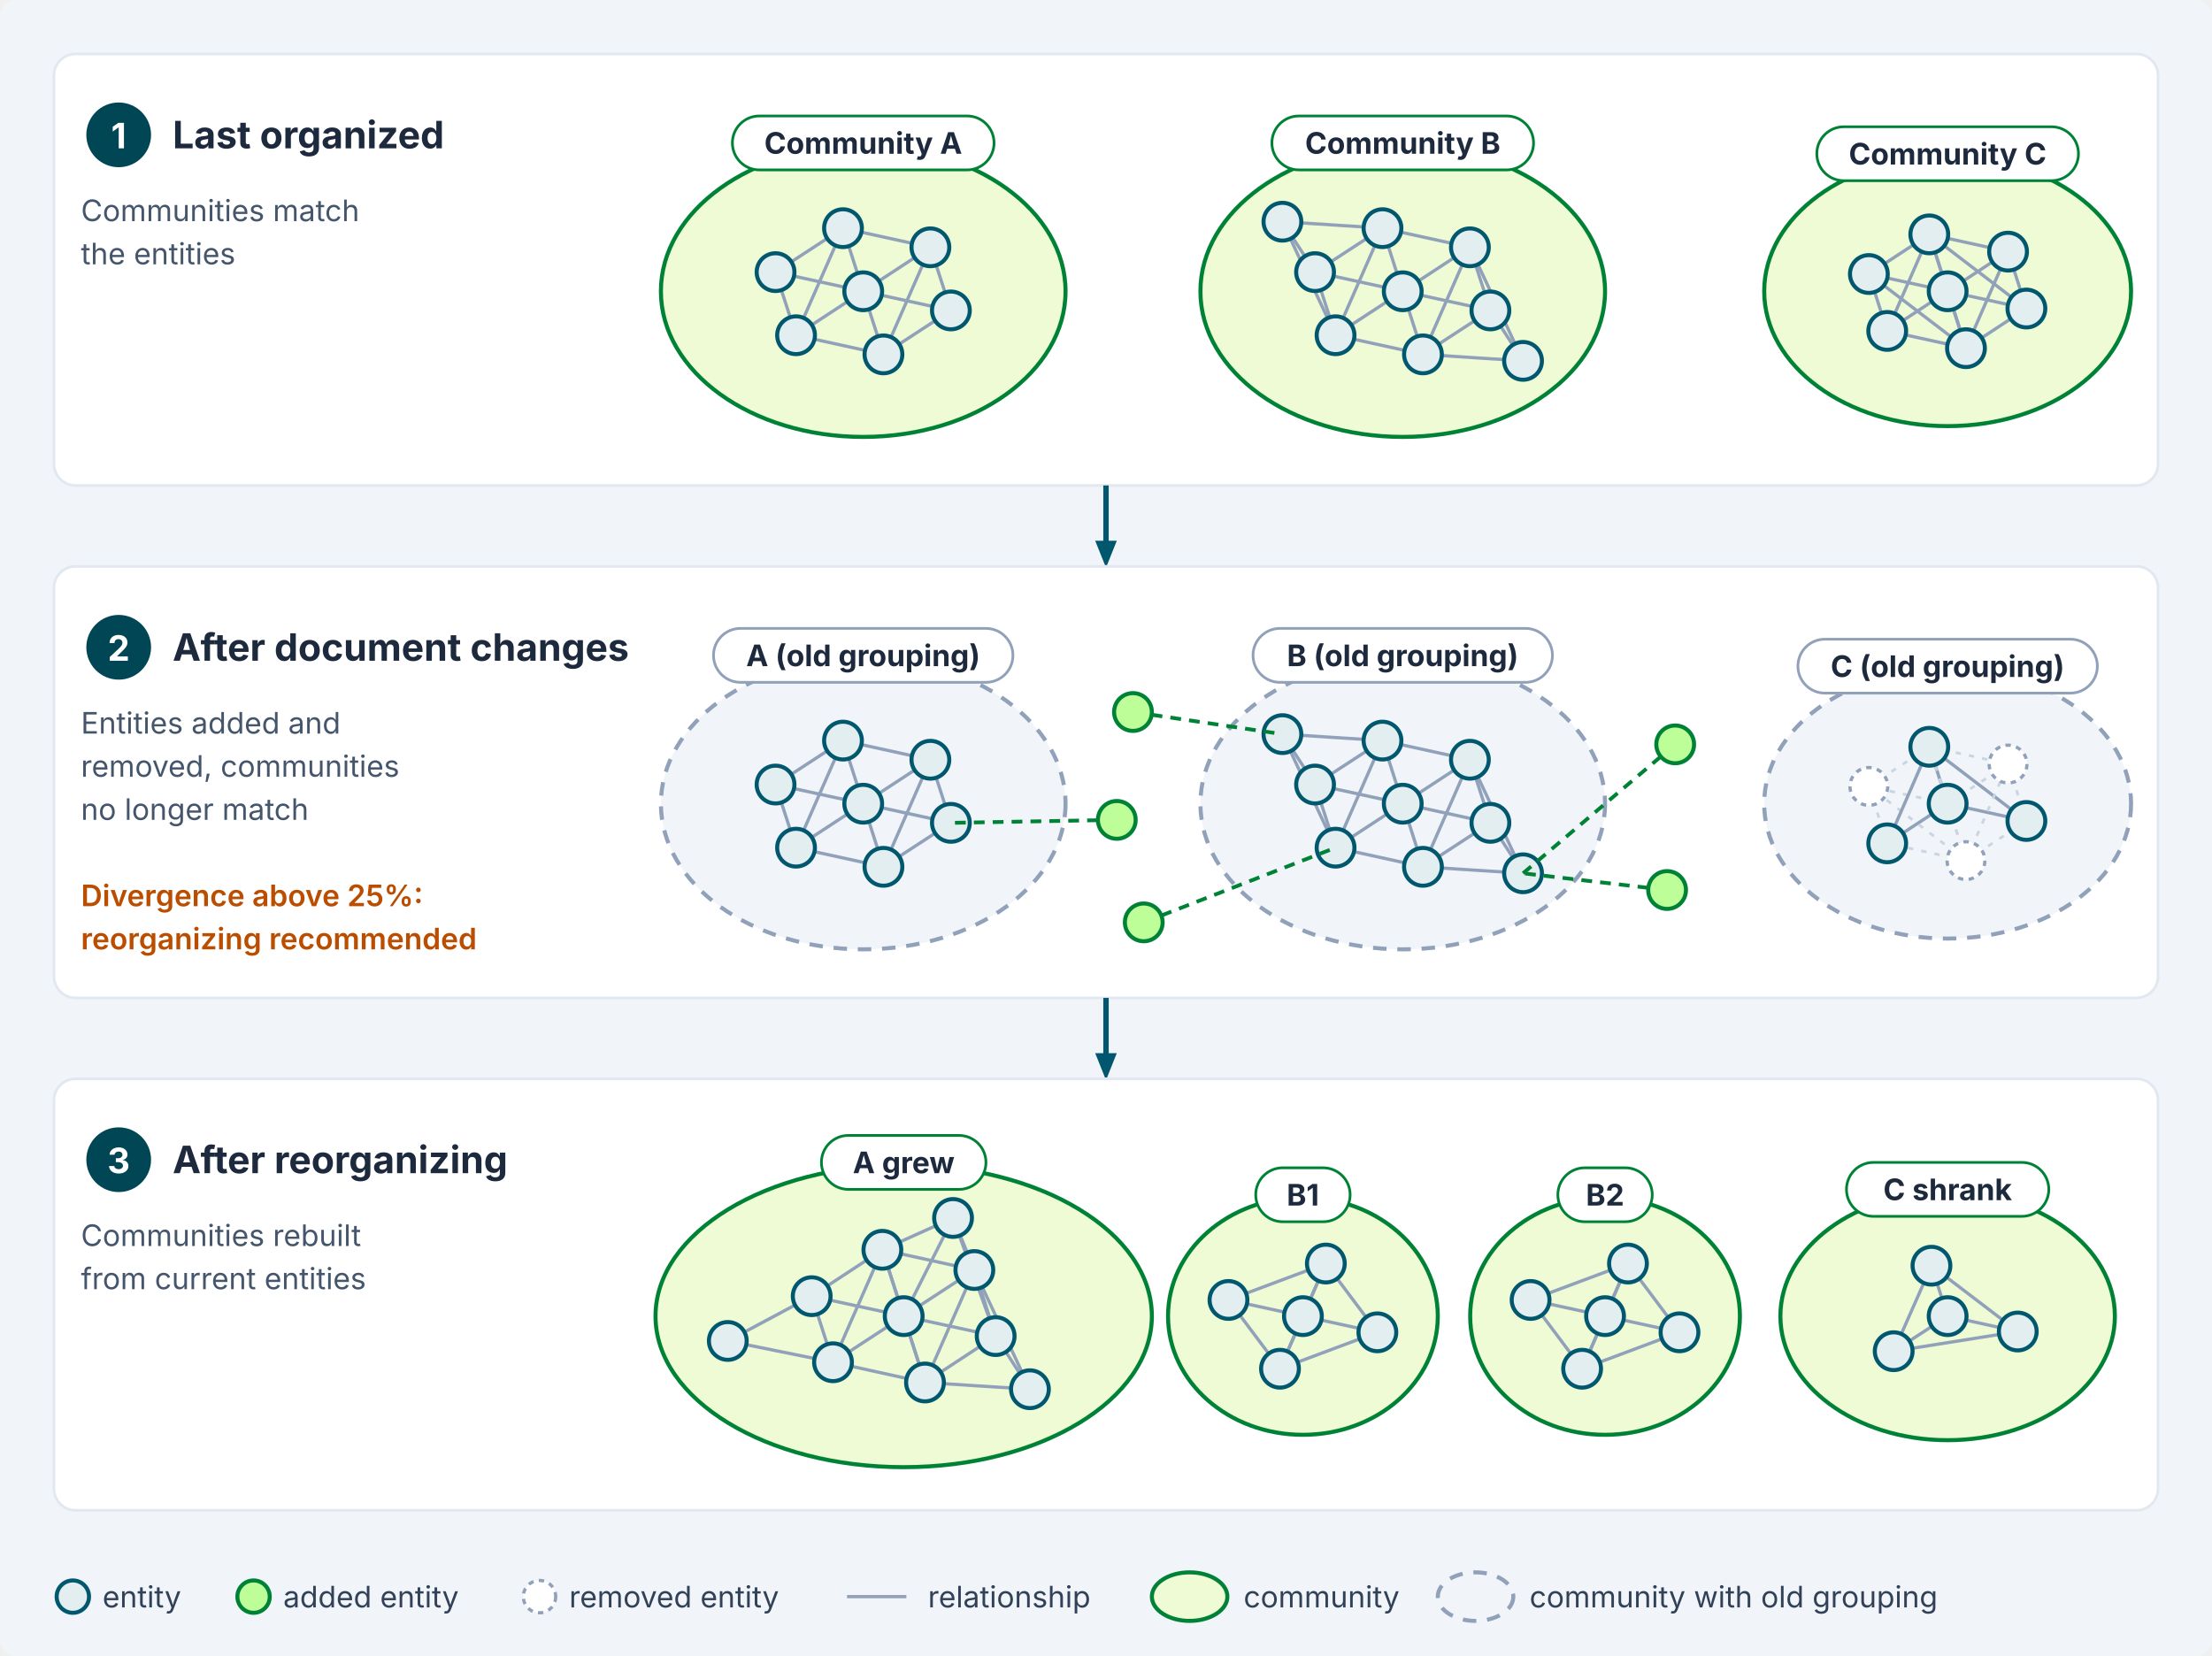
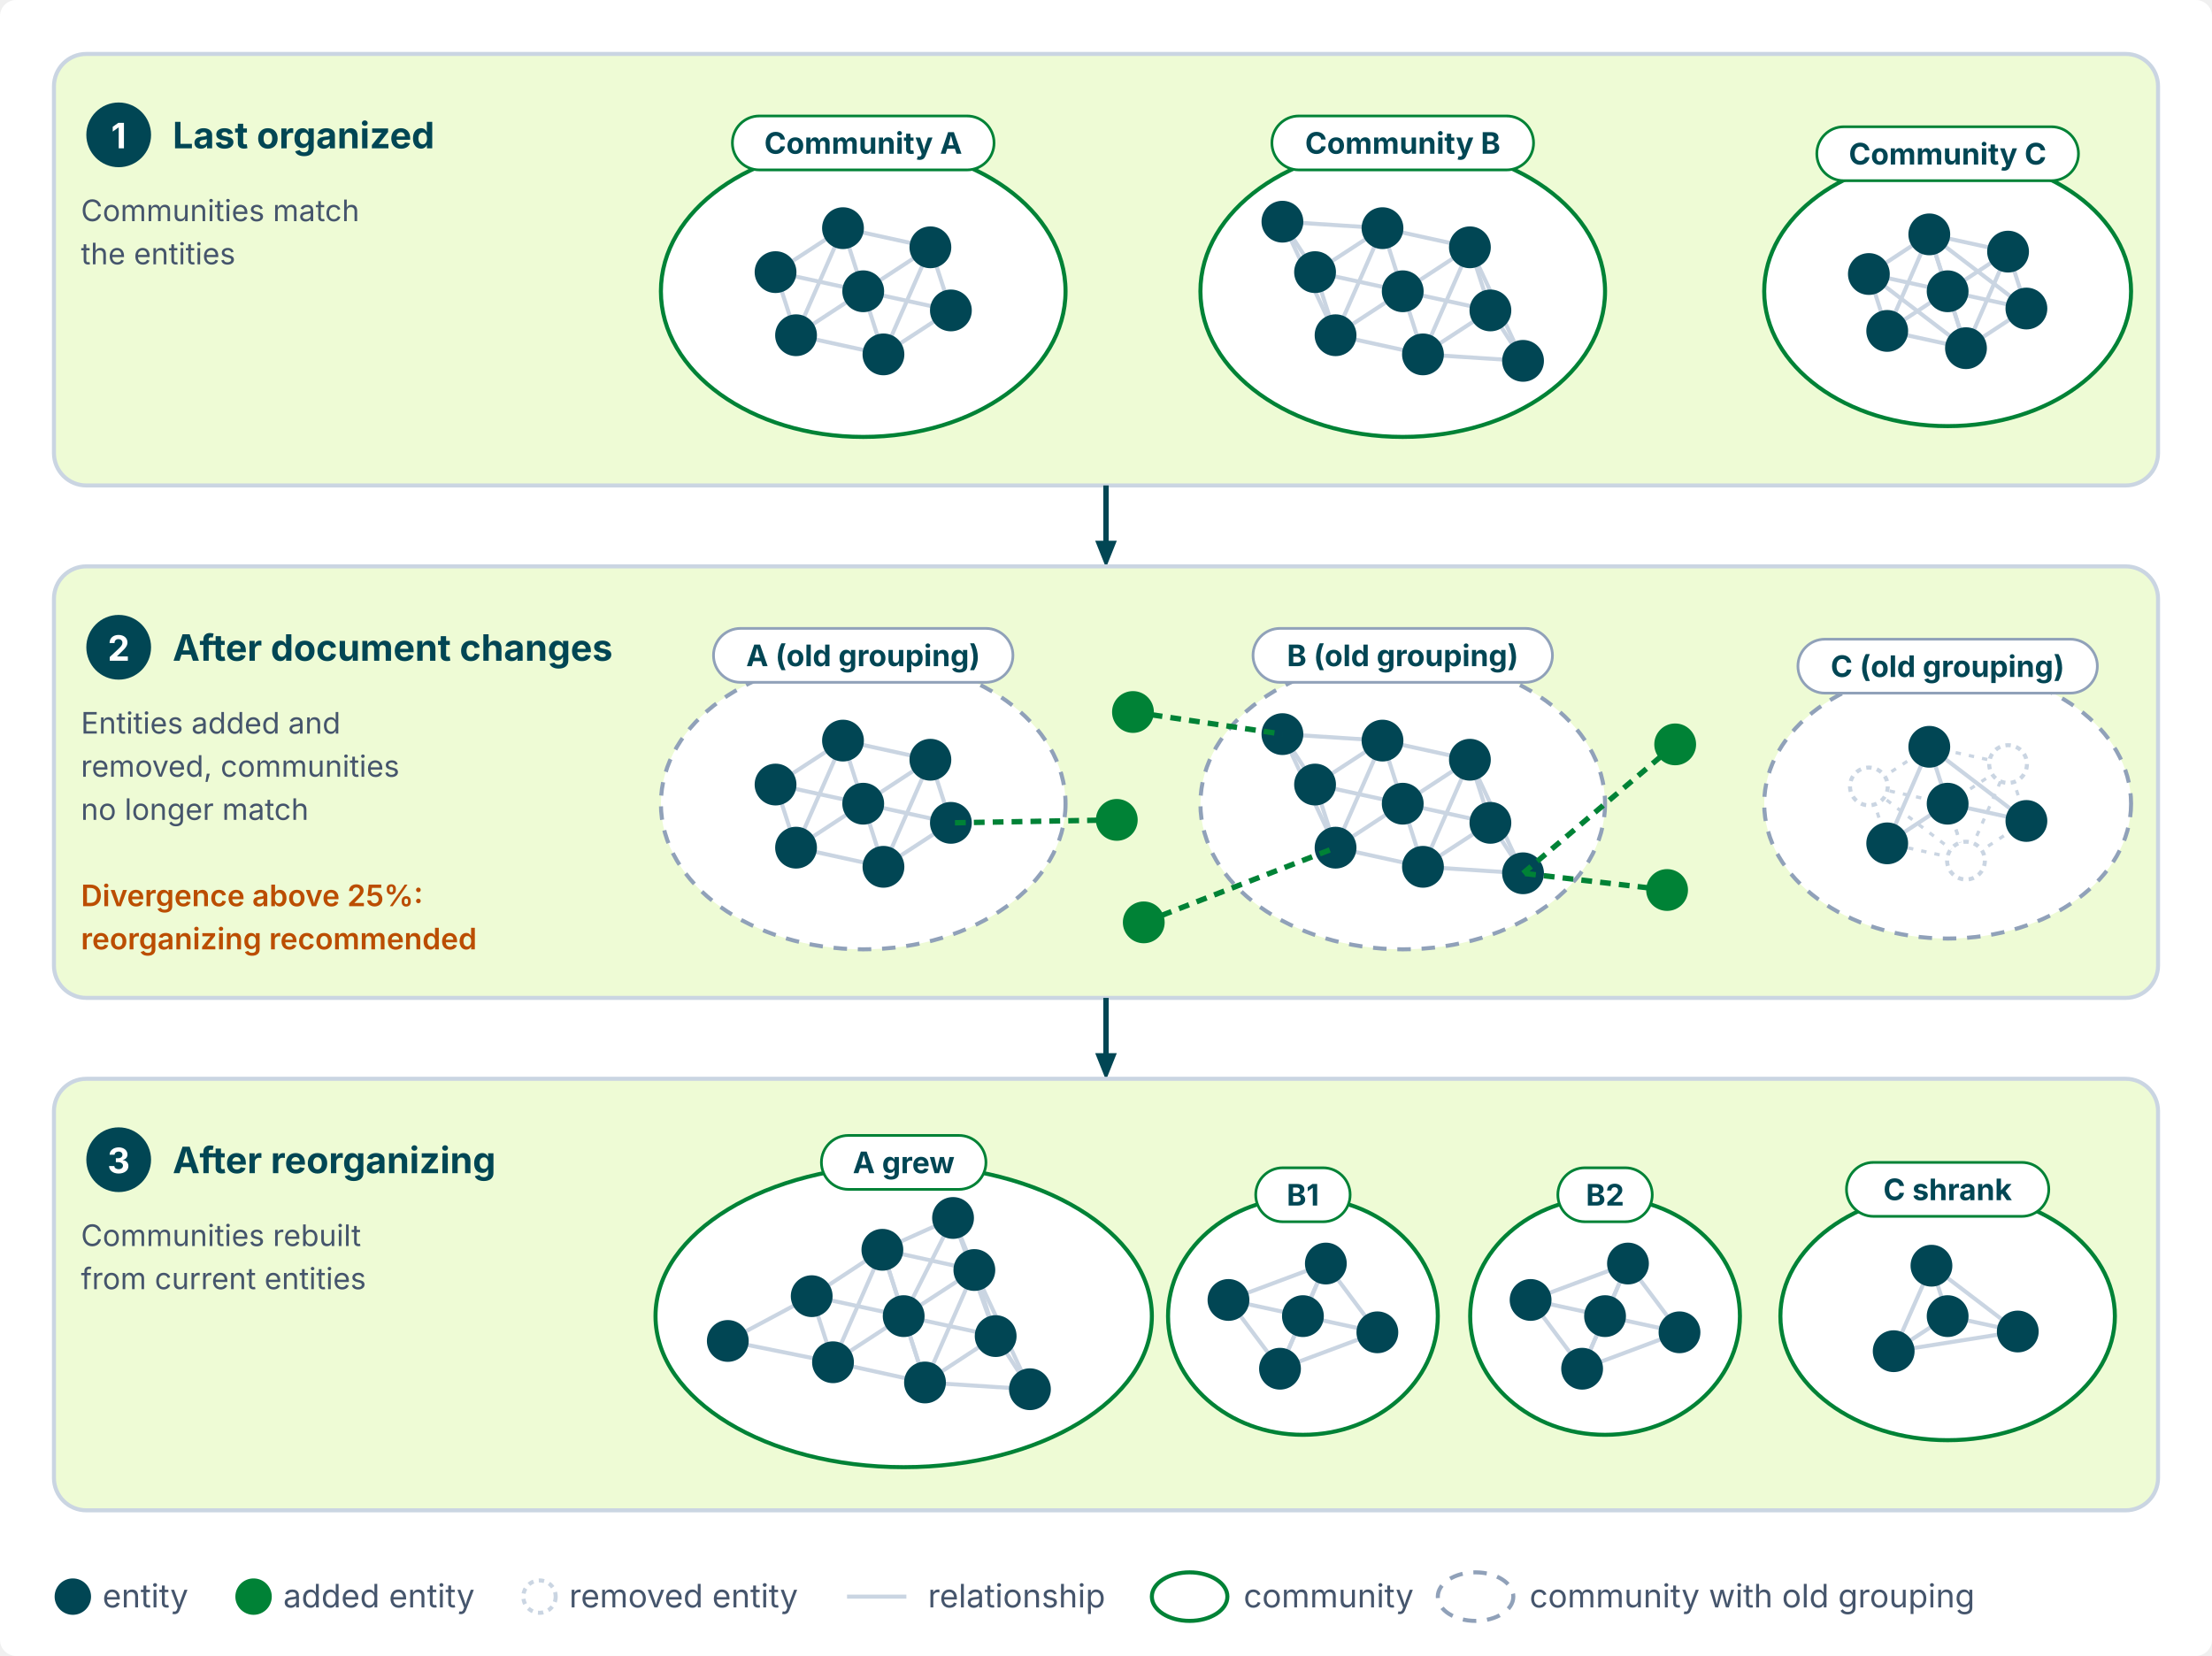
<svg xmlns="http://www.w3.org/2000/svg" viewBox="0 0 820 614" width="820" height="614">
  <style>
    .igur text { font-family: Inter, -apple-system, BlinkMacSystemFont, 'Segoe UI', Helvetica, Arial, sans-serif; }
-     .igur .panel { fill: #ffffff; stroke: #e2e8f0; stroke-width: 1; }
-     .igur .ptitle { font-size: 14px; font-weight: bold; fill: #1d293d; }
+     .igur .panel { fill: #eefbd5; stroke: #cad5e2; stroke-width: 1.5; }
+     .igur .ptitle { font-size: 13.5px; font-weight: 700; fill: #014654; }
    .igur .psub { font-size: 11px; fill: #45556c; }
-     .igur .edge { stroke: #90a1b9; stroke-width: 1.2; }
-     .igur .edge-new { stroke: #008236; stroke-width: 1.4; stroke-dasharray: 4 3; }
-     .igur .edge-gone { stroke: #cad5e2; stroke-width: 1; stroke-dasharray: 2 3; }
-     .igur .node { fill: #e3eef0; stroke: #00576e; stroke-width: 1.5; }
-     .igur .node-new { fill: #befe99; stroke: #008236; stroke-width: 1.5; }
-     .igur .node-del { fill: #fef9c2; stroke: #bb4d00; stroke-width: 1.5; }
-     .igur .node-gone { fill: #ffffff; stroke: #90a1b9; stroke-width: 1.2; stroke-dasharray: 2 2; }
+     .igur .edge { stroke: #cad5e2; stroke-width: 1.5; }
+     .igur .edge-new { stroke: #008236; stroke-width: 2; stroke-dasharray: 4 3; }
+     .igur .edge-gone { stroke: #cad5e2; stroke-width: 1.2; stroke-dasharray: 2 3; }
+     .igur .node { fill: #014654; stroke: #014654; stroke-width: 1.5; }
+     .igur .node-new { fill: #008236; stroke: #008236; stroke-width: 1.5; }
+     .igur .node-del { fill: #bb4d00; stroke: #bb4d00; stroke-width: 1.5; }
+     .igur .node-gone { fill: #ffffff; stroke: #cad5e2; stroke-width: 1.5; stroke-dasharray: 2 2; }
    .igur .ring { fill: none; stroke: #008236; stroke-width: 1.5; stroke-dasharray: 3 2; }
-     .igur .legend { font-size: 11px; fill: #314158; }
+     .igur .legend { font-size: 12px; fill: #45556c; }
    .igur .note { font-size: 11px; fill: #45556c; }
  </style>
  <style>
-     .igur .comm { fill: #eefbd5; stroke: #008236; stroke-width: 1.5; }
-     .igur .comm-stale { fill: #f1f5f9; stroke: #90a1b9; stroke-width: 1.5; stroke-dasharray: 5 4; }
+     .igur .comm { fill: #ffffff; stroke: #008236; stroke-width: 1.5; }
+     .igur .comm-stale { fill: #ffffff; stroke: #90a1b9; stroke-width: 1.5; stroke-dasharray: 5 4; }
    .igur .tag { fill: #ffffff; stroke: #008236; stroke-width: 1; }
    .igur .tag-stale { fill: #ffffff; stroke: #90a1b9; stroke-width: 1; }
-     .igur .tagtext { font-size: 11px; font-weight: bold; fill: #1d293d; }
+     .igur .tagtext { font-size: 11px; font-weight: 700; fill: #014654; }
    .igur .step { fill: #014654; }
    .igur .steptext { font-size: 13px; font-weight: bold; fill: #ffffff; }
    .igur .flag { font-size: 11px; font-weight: 600; fill: #bb4d00; }
  </style>
  <defs>
    <marker id="igur-arrow" markerWidth="10" markerHeight="8" refX="2" refY="4" orient="auto" markerUnits="userSpaceOnUse">
-       <polygon points="0 0,10 4,0 8" fill="#00576e" />
+       <polygon points="0 0,10 4,0 8" fill="#014654" />
    </marker>
  </defs>
  <g class="igur">
-     <rect width="820" height="614" fill="#f1f5f9" rx="6" />
-     <rect class="panel" x="20" y="20" width="780" height="160" rx="8" />
+     <rect width="820" height="614" fill="#ffffff" rx="6" />
+     <rect class="panel" x="20" y="20" width="780" height="160" rx="12" />
    <circle class="step" cx="44" cy="50" r="12" />
    <text class="steptext" x="44" y="55" text-anchor="middle">1</text>
    <text class="ptitle" x="64" y="55" text-anchor="start">Last organized</text>
    <text class="psub" x="30" y="82" text-anchor="start">Communities match</text>
    <text class="psub" x="30" y="98" text-anchor="start">the entities</text>
-     <path d="M 410 180 L 410 202.5" stroke="#00576e" stroke-width="2" fill="none" marker-end="url(#igur-arrow)" />
-     <rect class="panel" x="20" y="210" width="780" height="160" rx="8" />
+     <path d="M 410 180 L 410 202.5" stroke="#014654" stroke-width="2" fill="none" marker-end="url(#igur-arrow)" />
+     <rect class="panel" x="20" y="210" width="780" height="160" rx="12" />
    <circle class="step" cx="44" cy="240" r="12" />
    <text class="steptext" x="44" y="245" text-anchor="middle">2</text>
    <text class="ptitle" x="64" y="245" text-anchor="start">After document changes</text>
    <text class="psub" x="30" y="272" text-anchor="start">Entities added and</text>
    <text class="psub" x="30" y="288" text-anchor="start">removed, communities</text>
    <text class="psub" x="30" y="304" text-anchor="start">no longer match</text>
-     <path d="M 410 370 L 410 392.5" stroke="#00576e" stroke-width="2" fill="none" marker-end="url(#igur-arrow)" />
-     <rect class="panel" x="20" y="400" width="780" height="160" rx="8" />
+     <path d="M 410 370 L 410 392.5" stroke="#014654" stroke-width="2" fill="none" marker-end="url(#igur-arrow)" />
+     <rect class="panel" x="20" y="400" width="780" height="160" rx="12" />
    <circle class="step" cx="44" cy="430" r="12" />
    <text class="steptext" x="44" y="435" text-anchor="middle">3</text>
    <text class="ptitle" x="64" y="435" text-anchor="start">After reorganizing</text>
    <text class="psub" x="30" y="462" text-anchor="start">Communities rebuilt</text>
    <text class="psub" x="30" y="478" text-anchor="start">from current entities</text>
    <ellipse class="comm" cx="320" cy="108" rx="75" ry="54" />
    <line class="edge" x1="320.0" y1="108.0" x2="352.5" y2="115.1" />
    <line class="edge" x1="320.0" y1="108.0" x2="327.5" y2="131.4" />
    <line class="edge" x1="320.0" y1="108.0" x2="295.1" y2="124.3" />
    <line class="edge" x1="320.0" y1="108.0" x2="287.5" y2="100.9" />
    <line class="edge" x1="320.0" y1="108.0" x2="312.5" y2="84.6" />
    <line class="edge" x1="320.0" y1="108.0" x2="344.9" y2="91.7" />
    <line class="edge" x1="352.5" y1="115.1" x2="327.5" y2="131.4" />
    <line class="edge" x1="352.5" y1="115.1" x2="344.9" y2="91.7" />
    <line class="edge" x1="327.5" y1="131.4" x2="295.1" y2="124.3" />
    <line class="edge" x1="327.5" y1="131.4" x2="344.9" y2="91.7" />
    <line class="edge" x1="295.1" y1="124.3" x2="287.5" y2="100.9" />
    <line class="edge" x1="295.1" y1="124.3" x2="312.5" y2="84.6" />
    <line class="edge" x1="287.5" y1="100.9" x2="312.5" y2="84.6" />
    <line class="edge" x1="312.5" y1="84.6" x2="344.9" y2="91.7" />
    <circle class="node" cx="320.0" cy="108.0" r="7" />
    <circle class="node" cx="352.5" cy="115.1" r="7" />
    <circle class="node" cx="327.5" cy="131.4" r="7" />
    <circle class="node" cx="295.1" cy="124.3" r="7" />
    <circle class="node" cx="287.5" cy="100.9" r="7" />
    <circle class="node" cx="312.5" cy="84.6" r="7" />
    <circle class="node" cx="344.9" cy="91.7" r="7" />
    <rect class="tag" x="271.5" y="43" width="97.0" height="20" rx="10" />
    <text class="tagtext" x="320" y="57" text-anchor="middle">Community A</text>
    <ellipse class="comm" cx="520" cy="108" rx="75" ry="54" />
    <line class="edge" x1="520.0" y1="108.0" x2="552.5" y2="115.1" />
    <line class="edge" x1="520.0" y1="108.0" x2="527.5" y2="131.4" />
    <line class="edge" x1="520.0" y1="108.0" x2="495.1" y2="124.3" />
    <line class="edge" x1="520.0" y1="108.0" x2="487.5" y2="100.9" />
    <line class="edge" x1="520.0" y1="108.0" x2="512.5" y2="84.6" />
    <line class="edge" x1="520.0" y1="108.0" x2="544.9" y2="91.7" />
    <line class="edge" x1="552.5" y1="115.1" x2="527.5" y2="131.4" />
    <line class="edge" x1="552.5" y1="115.1" x2="544.9" y2="91.7" />
    <line class="edge" x1="552.5" y1="115.1" x2="564.6" y2="133.8" />
    <line class="edge" x1="527.5" y1="131.4" x2="495.1" y2="124.3" />
    <line class="edge" x1="527.5" y1="131.4" x2="544.9" y2="91.7" />
    <line class="edge" x1="527.5" y1="131.4" x2="564.6" y2="133.8" />
    <line class="edge" x1="495.1" y1="124.3" x2="487.5" y2="100.9" />
    <line class="edge" x1="495.1" y1="124.3" x2="512.5" y2="84.6" />
    <line class="edge" x1="495.1" y1="124.3" x2="475.4" y2="82.2" />
    <line class="edge" x1="487.5" y1="100.9" x2="512.5" y2="84.6" />
    <line class="edge" x1="487.5" y1="100.9" x2="475.4" y2="82.2" />
    <line class="edge" x1="512.5" y1="84.6" x2="544.9" y2="91.7" />
    <line class="edge" x1="512.5" y1="84.6" x2="475.4" y2="82.2" />
    <line class="edge" x1="544.9" y1="91.7" x2="564.6" y2="133.8" />
    <circle class="node" cx="520.0" cy="108.0" r="7" />
    <circle class="node" cx="552.5" cy="115.1" r="7" />
    <circle class="node" cx="527.5" cy="131.4" r="7" />
    <circle class="node" cx="495.1" cy="124.3" r="7" />
    <circle class="node" cx="487.5" cy="100.9" r="7" />
    <circle class="node" cx="512.5" cy="84.6" r="7" />
    <circle class="node" cx="544.9" cy="91.7" r="7" />
    <circle class="node" cx="564.6" cy="133.8" r="7" />
    <circle class="node" cx="475.4" cy="82.2" r="7" />
    <rect class="tag" x="471.5" y="43" width="97.0" height="20" rx="10" />
    <text class="tagtext" x="520" y="57" text-anchor="middle">Community B</text>
    <ellipse class="comm" cx="722" cy="108" rx="68" ry="50" />
    <line class="edge" x1="722.0" y1="108.0" x2="751.2" y2="114.4" />
    <line class="edge" x1="722.0" y1="108.0" x2="728.8" y2="129.1" />
    <line class="edge" x1="722.0" y1="108.0" x2="699.6" y2="122.7" />
    <line class="edge" x1="722.0" y1="108.0" x2="692.8" y2="101.6" />
    <line class="edge" x1="722.0" y1="108.0" x2="715.2" y2="86.9" />
    <line class="edge" x1="722.0" y1="108.0" x2="744.4" y2="93.3" />
    <line class="edge" x1="751.2" y1="114.4" x2="728.8" y2="129.1" />
    <line class="edge" x1="751.2" y1="114.4" x2="715.2" y2="86.9" />
    <line class="edge" x1="751.2" y1="114.4" x2="744.4" y2="93.3" />
    <line class="edge" x1="728.8" y1="129.1" x2="699.6" y2="122.7" />
    <line class="edge" x1="728.8" y1="129.1" x2="692.8" y2="101.6" />
    <line class="edge" x1="728.8" y1="129.1" x2="715.2" y2="86.9" />
    <line class="edge" x1="728.8" y1="129.1" x2="744.4" y2="93.3" />
    <line class="edge" x1="699.6" y1="122.7" x2="692.8" y2="101.6" />
    <line class="edge" x1="699.6" y1="122.7" x2="715.2" y2="86.9" />
    <line class="edge" x1="692.8" y1="101.6" x2="715.2" y2="86.9" />
    <line class="edge" x1="715.2" y1="86.9" x2="744.4" y2="93.3" />
    <circle class="node" cx="722.0" cy="108.0" r="7" />
    <circle class="node" cx="751.2" cy="114.4" r="7" />
    <circle class="node" cx="728.8" cy="129.1" r="7" />
    <circle class="node" cx="699.6" cy="122.7" r="7" />
    <circle class="node" cx="692.8" cy="101.6" r="7" />
    <circle class="node" cx="715.2" cy="86.9" r="7" />
    <circle class="node" cx="744.4" cy="93.3" r="7" />
    <rect class="tag" x="673.5" y="47" width="97.0" height="20" rx="10" />
    <text class="tagtext" x="722" y="61" text-anchor="middle">Community C</text>
    <ellipse class="comm-stale" cx="320" cy="298" rx="75" ry="54" />
    <line class="edge" x1="320.0" y1="298.0" x2="352.5" y2="305.1" />
    <line class="edge" x1="320.0" y1="298.0" x2="327.5" y2="321.4" />
    <line class="edge" x1="320.0" y1="298.0" x2="295.1" y2="314.3" />
    <line class="edge" x1="320.0" y1="298.0" x2="287.5" y2="290.9" />
    <line class="edge" x1="320.0" y1="298.0" x2="312.5" y2="274.6" />
    <line class="edge" x1="320.0" y1="298.0" x2="344.9" y2="281.7" />
    <line class="edge" x1="352.5" y1="305.1" x2="327.5" y2="321.4" />
    <line class="edge" x1="352.5" y1="305.1" x2="344.9" y2="281.7" />
    <line class="edge" x1="327.5" y1="321.4" x2="295.1" y2="314.3" />
    <line class="edge" x1="327.5" y1="321.4" x2="344.9" y2="281.7" />
    <line class="edge" x1="295.1" y1="314.3" x2="287.5" y2="290.9" />
    <line class="edge" x1="295.1" y1="314.3" x2="312.5" y2="274.6" />
    <line class="edge" x1="287.5" y1="290.9" x2="312.5" y2="274.6" />
    <line class="edge" x1="312.5" y1="274.6" x2="344.9" y2="281.7" />
    <circle class="node" cx="320.0" cy="298.0" r="7" />
    <circle class="node" cx="352.5" cy="305.1" r="7" />
    <circle class="node" cx="327.5" cy="321.4" r="7" />
    <circle class="node" cx="295.1" cy="314.3" r="7" />
    <circle class="node" cx="287.5" cy="290.9" r="7" />
    <circle class="node" cx="312.5" cy="274.6" r="7" />
    <circle class="node" cx="344.9" cy="281.7" r="7" />
    <rect class="tag-stale" x="264.5" y="233" width="111.0" height="20" rx="10" />
    <text class="tagtext" x="320" y="247" text-anchor="middle">A (old grouping)</text>
    <ellipse class="comm-stale" cx="520" cy="298" rx="75" ry="54" />
    <line class="edge" x1="520.0" y1="298.0" x2="552.5" y2="305.1" />
    <line class="edge" x1="520.0" y1="298.0" x2="527.5" y2="321.4" />
    <line class="edge" x1="520.0" y1="298.0" x2="495.1" y2="314.3" />
    <line class="edge" x1="520.0" y1="298.0" x2="487.5" y2="290.9" />
    <line class="edge" x1="520.0" y1="298.0" x2="512.5" y2="274.6" />
    <line class="edge" x1="520.0" y1="298.0" x2="544.9" y2="281.7" />
    <line class="edge" x1="552.5" y1="305.1" x2="527.5" y2="321.4" />
    <line class="edge" x1="552.5" y1="305.1" x2="544.9" y2="281.7" />
    <line class="edge" x1="552.5" y1="305.1" x2="564.6" y2="323.8" />
    <line class="edge" x1="527.5" y1="321.4" x2="495.1" y2="314.3" />
    <line class="edge" x1="527.5" y1="321.4" x2="544.9" y2="281.7" />
    <line class="edge" x1="527.5" y1="321.4" x2="564.6" y2="323.8" />
    <line class="edge" x1="495.1" y1="314.3" x2="487.5" y2="290.9" />
    <line class="edge" x1="495.1" y1="314.3" x2="512.5" y2="274.6" />
    <line class="edge" x1="495.1" y1="314.3" x2="475.4" y2="272.2" />
    <line class="edge" x1="487.5" y1="290.9" x2="512.5" y2="274.6" />
    <line class="edge" x1="487.5" y1="290.9" x2="475.4" y2="272.2" />
    <line class="edge" x1="512.5" y1="274.6" x2="544.9" y2="281.7" />
    <line class="edge" x1="512.5" y1="274.6" x2="475.4" y2="272.2" />
    <line class="edge" x1="544.9" y1="281.7" x2="564.6" y2="323.8" />
    <circle class="node" cx="520.0" cy="298.0" r="7" />
    <circle class="node" cx="552.5" cy="305.1" r="7" />
    <circle class="node" cx="527.5" cy="321.4" r="7" />
    <circle class="node" cx="495.1" cy="314.3" r="7" />
    <circle class="node" cx="487.5" cy="290.9" r="7" />
    <circle class="node" cx="512.5" cy="274.6" r="7" />
    <circle class="node" cx="544.9" cy="281.7" r="7" />
    <circle class="node" cx="564.6" cy="323.8" r="7" />
    <circle class="node" cx="475.4" cy="272.2" r="7" />
    <rect class="tag-stale" x="464.5" y="233" width="111.0" height="20" rx="10" />
    <text class="tagtext" x="520" y="247" text-anchor="middle">B (old grouping)</text>
    <ellipse class="comm-stale" cx="722" cy="298" rx="68" ry="50" />
    <line class="edge" x1="722.0" y1="298.0" x2="751.2" y2="304.4" />
    <line class="edge-gone" x1="722.0" y1="298.0" x2="728.8" y2="319.1" />
    <line class="edge" x1="722.0" y1="298.0" x2="699.6" y2="312.7" />
    <line class="edge-gone" x1="722.0" y1="298.0" x2="692.8" y2="291.6" />
    <line class="edge" x1="722.0" y1="298.0" x2="715.2" y2="276.9" />
    <line class="edge-gone" x1="722.0" y1="298.0" x2="744.4" y2="283.3" />
    <line class="edge-gone" x1="751.2" y1="304.4" x2="728.8" y2="319.1" />
    <line class="edge" x1="751.2" y1="304.4" x2="715.2" y2="276.9" />
    <line class="edge-gone" x1="751.2" y1="304.4" x2="744.4" y2="283.3" />
    <line class="edge-gone" x1="728.8" y1="319.1" x2="699.6" y2="312.7" />
    <line class="edge-gone" x1="728.8" y1="319.1" x2="692.8" y2="291.6" />
    <line class="edge-gone" x1="728.8" y1="319.1" x2="715.2" y2="276.9" />
    <line class="edge-gone" x1="728.8" y1="319.1" x2="744.4" y2="283.3" />
    <line class="edge-gone" x1="699.6" y1="312.7" x2="692.8" y2="291.6" />
    <line class="edge" x1="699.6" y1="312.7" x2="715.2" y2="276.9" />
    <line class="edge-gone" x1="692.8" y1="291.6" x2="715.2" y2="276.9" />
    <line class="edge-gone" x1="715.2" y1="276.9" x2="744.4" y2="283.3" />
    <circle class="node" cx="722.0" cy="298.0" r="7" />
    <circle class="node" cx="751.2" cy="304.4" r="7" />
    <circle class="node-gone" cx="728.8" cy="319.1" r="7" />
    <circle class="node" cx="699.6" cy="312.7" r="7" />
    <circle class="node-gone" cx="692.8" cy="291.6" r="7" />
    <circle class="node" cx="715.2" cy="276.9" r="7" />
    <circle class="node-gone" cx="744.4" cy="283.3" r="7" />
    <rect class="tag-stale" x="666.5" y="237" width="111.0" height="20" rx="10" />
    <text class="tagtext" x="722" y="251" text-anchor="middle">C (old grouping)</text>
    <line class="edge-new" x1="420.0" y1="264.0" x2="475.4" y2="272.2" />
    <line class="edge-new" x1="414.0" y1="304.0" x2="352.5" y2="305.1" />
    <line class="edge-new" x1="424.0" y1="342.0" x2="495.1" y2="314.3" />
    <line class="edge-new" x1="621.0" y1="276.0" x2="564.6" y2="323.8" />
    <line class="edge-new" x1="618.0" y1="330.0" x2="564.6" y2="323.8" />
    <circle class="node-new" cx="420.0" cy="264.0" r="7" />
    <circle class="node-new" cx="414.0" cy="304.0" r="7" />
    <circle class="node-new" cx="424.0" cy="342.0" r="7" />
    <circle class="node-new" cx="621.0" cy="276.0" r="7" />
    <circle class="node-new" cx="618.0" cy="330.0" r="7" />
    <text class="flag" x="30" y="336" text-anchor="start">Divergence above 25%:</text>
    <text class="flag" x="30" y="352" text-anchor="start">reorganizing recommended</text>
    <ellipse class="comm" cx="335" cy="488" rx="92" ry="56" />
    <line class="edge" x1="335.0" y1="488.0" x2="369.1" y2="495.4" />
    <line class="edge" x1="335.0" y1="488.0" x2="342.9" y2="512.6" />
    <line class="edge" x1="335.0" y1="488.0" x2="308.8" y2="505.1" />
    <line class="edge" x1="335.0" y1="488.0" x2="300.9" y2="480.6" />
    <line class="edge" x1="335.0" y1="488.0" x2="327.1" y2="463.4" />
    <line class="edge" x1="335.0" y1="488.0" x2="361.2" y2="470.9" />
    <line class="edge" x1="335.0" y1="488.0" x2="353.3" y2="451.6" />
    <line class="edge" x1="369.1" y1="495.4" x2="342.9" y2="512.6" />
    <line class="edge" x1="369.1" y1="495.4" x2="361.2" y2="470.9" />
    <line class="edge" x1="369.1" y1="495.4" x2="381.8" y2="515.1" />
    <line class="edge" x1="369.1" y1="495.4" x2="353.3" y2="451.6" />
    <line class="edge" x1="342.9" y1="512.6" x2="308.8" y2="505.1" />
    <line class="edge" x1="342.9" y1="512.6" x2="327.1" y2="463.4" />
    <line class="edge" x1="342.9" y1="512.6" x2="361.2" y2="470.9" />
    <line class="edge" x1="342.9" y1="512.6" x2="381.8" y2="515.1" />
    <line class="edge" x1="308.8" y1="505.1" x2="300.9" y2="480.6" />
    <line class="edge" x1="308.8" y1="505.1" x2="327.1" y2="463.4" />
    <line class="edge" x1="308.8" y1="505.1" x2="269.8" y2="497.2" />
    <line class="edge" x1="300.9" y1="480.6" x2="327.1" y2="463.4" />
    <line class="edge" x1="300.9" y1="480.6" x2="269.8" y2="497.2" />
    <line class="edge" x1="327.1" y1="463.4" x2="361.2" y2="470.9" />
    <line class="edge" x1="327.1" y1="463.4" x2="353.3" y2="451.6" />
    <line class="edge" x1="361.2" y1="470.9" x2="381.8" y2="515.1" />
    <line class="edge" x1="361.2" y1="470.9" x2="353.3" y2="451.6" />
    <circle class="node" cx="335.0" cy="488.0" r="7" />
    <circle class="node" cx="369.1" cy="495.4" r="7" />
    <circle class="node" cx="342.9" cy="512.6" r="7" />
    <circle class="node" cx="308.8" cy="505.1" r="7" />
    <circle class="node" cx="300.9" cy="480.6" r="7" />
    <circle class="node" cx="327.1" cy="463.4" r="7" />
    <circle class="node" cx="361.2" cy="470.9" r="7" />
    <circle class="node" cx="381.8" cy="515.1" r="7" />
    <circle class="node" cx="269.8" cy="497.2" r="7" />
    <circle class="node" cx="353.3" cy="451.6" r="7" />
    <rect class="tag" x="304.5" y="421" width="61.0" height="20" rx="10" />
    <text class="tagtext" x="335" y="435" text-anchor="middle">A grew</text>
    <ellipse class="comm" cx="483" cy="488" rx="50" ry="44" />
    <line class="edge" x1="483.0" y1="488.0" x2="510.6" y2="494.0" />
    <line class="edge" x1="483.0" y1="488.0" x2="474.5" y2="507.5" />
    <line class="edge" x1="483.0" y1="488.0" x2="455.4" y2="482.0" />
    <line class="edge" x1="483.0" y1="488.0" x2="491.5" y2="468.5" />
    <line class="edge" x1="510.6" y1="494.0" x2="474.5" y2="507.5" />
    <line class="edge" x1="510.6" y1="494.0" x2="491.5" y2="468.5" />
    <line class="edge" x1="474.5" y1="507.5" x2="455.4" y2="482.0" />
    <line class="edge" x1="474.5" y1="507.5" x2="491.5" y2="468.5" />
    <line class="edge" x1="455.4" y1="482.0" x2="491.5" y2="468.5" />
    <circle class="node" cx="483.0" cy="488.0" r="7" />
    <circle class="node" cx="510.6" cy="494.0" r="7" />
    <circle class="node" cx="474.5" cy="507.5" r="7" />
    <circle class="node" cx="455.4" cy="482.0" r="7" />
    <circle class="node" cx="491.5" cy="468.5" r="7" />
    <rect class="tag" x="465.5" y="433" width="35.0" height="20" rx="10" />
    <text class="tagtext" x="483" y="447" text-anchor="middle">B1</text>
    <ellipse class="comm" cx="595" cy="488" rx="50" ry="44" />
    <line class="edge" x1="595.0" y1="488.0" x2="622.6" y2="494.0" />
    <line class="edge" x1="595.0" y1="488.0" x2="586.5" y2="507.5" />
    <line class="edge" x1="595.0" y1="488.0" x2="567.4" y2="482.0" />
    <line class="edge" x1="595.0" y1="488.0" x2="603.5" y2="468.5" />
    <line class="edge" x1="622.6" y1="494.0" x2="586.5" y2="507.5" />
    <line class="edge" x1="622.6" y1="494.0" x2="603.5" y2="468.5" />
    <line class="edge" x1="586.5" y1="507.5" x2="567.4" y2="482.0" />
    <line class="edge" x1="586.5" y1="507.5" x2="603.5" y2="468.5" />
    <line class="edge" x1="567.4" y1="482.0" x2="603.5" y2="468.5" />
    <circle class="node" cx="595.0" cy="488.0" r="7" />
    <circle class="node" cx="622.6" cy="494.0" r="7" />
    <circle class="node" cx="586.5" cy="507.5" r="7" />
    <circle class="node" cx="567.4" cy="482.0" r="7" />
    <circle class="node" cx="603.5" cy="468.5" r="7" />
    <rect class="tag" x="577.5" y="433" width="35.0" height="20" rx="10" />
    <text class="tagtext" x="595" y="447" text-anchor="middle">B2</text>
    <ellipse class="comm" cx="722" cy="488" rx="62" ry="46" />
    <line class="edge" x1="722.0" y1="488.0" x2="748.0" y2="493.7" />
    <line class="edge" x1="722.0" y1="488.0" x2="702.0" y2="501.0" />
    <line class="edge" x1="722.0" y1="488.0" x2="716.0" y2="469.3" />
    <line class="edge" x1="748.0" y1="493.7" x2="702.0" y2="501.0" />
    <line class="edge" x1="748.0" y1="493.7" x2="716.0" y2="469.3" />
    <line class="edge" x1="702.0" y1="501.0" x2="716.0" y2="469.3" />
    <circle class="node" cx="722.0" cy="488.0" r="7" />
    <circle class="node" cx="748.0" cy="493.7" r="7" />
    <circle class="node" cx="702.0" cy="501.0" r="7" />
    <circle class="node" cx="716.0" cy="469.3" r="7" />
    <rect class="tag" x="684.5" y="431" width="75.0" height="20" rx="10" />
    <text class="tagtext" x="722" y="445" text-anchor="middle">C shrank</text>
    <circle class="node" cx="27" cy="592" r="6" />
    <text class="legend" x="38" y="596" text-anchor="start">entity</text>
    <circle class="node-new" cx="94" cy="592" r="6" />
    <text class="legend" x="105" y="596" text-anchor="start">added entity</text>
    <circle class="node-gone" cx="200" cy="592" r="6" />
    <text class="legend" x="211" y="596" text-anchor="start">removed entity</text>
    <line class="edge" x1="314" y1="592" x2="336" y2="592" />
    <text class="legend" x="344" y="596" text-anchor="start">relationship</text>
    <ellipse class="comm" cx="441" cy="592" rx="14" ry="9" />
    <text class="legend" x="461" y="596" text-anchor="start">community</text>
    <ellipse class="comm-stale" cx="547" cy="592" rx="14" ry="9" />
    <text class="legend" x="567" y="596" text-anchor="start">community with old grouping</text>
  </g>
</svg>
